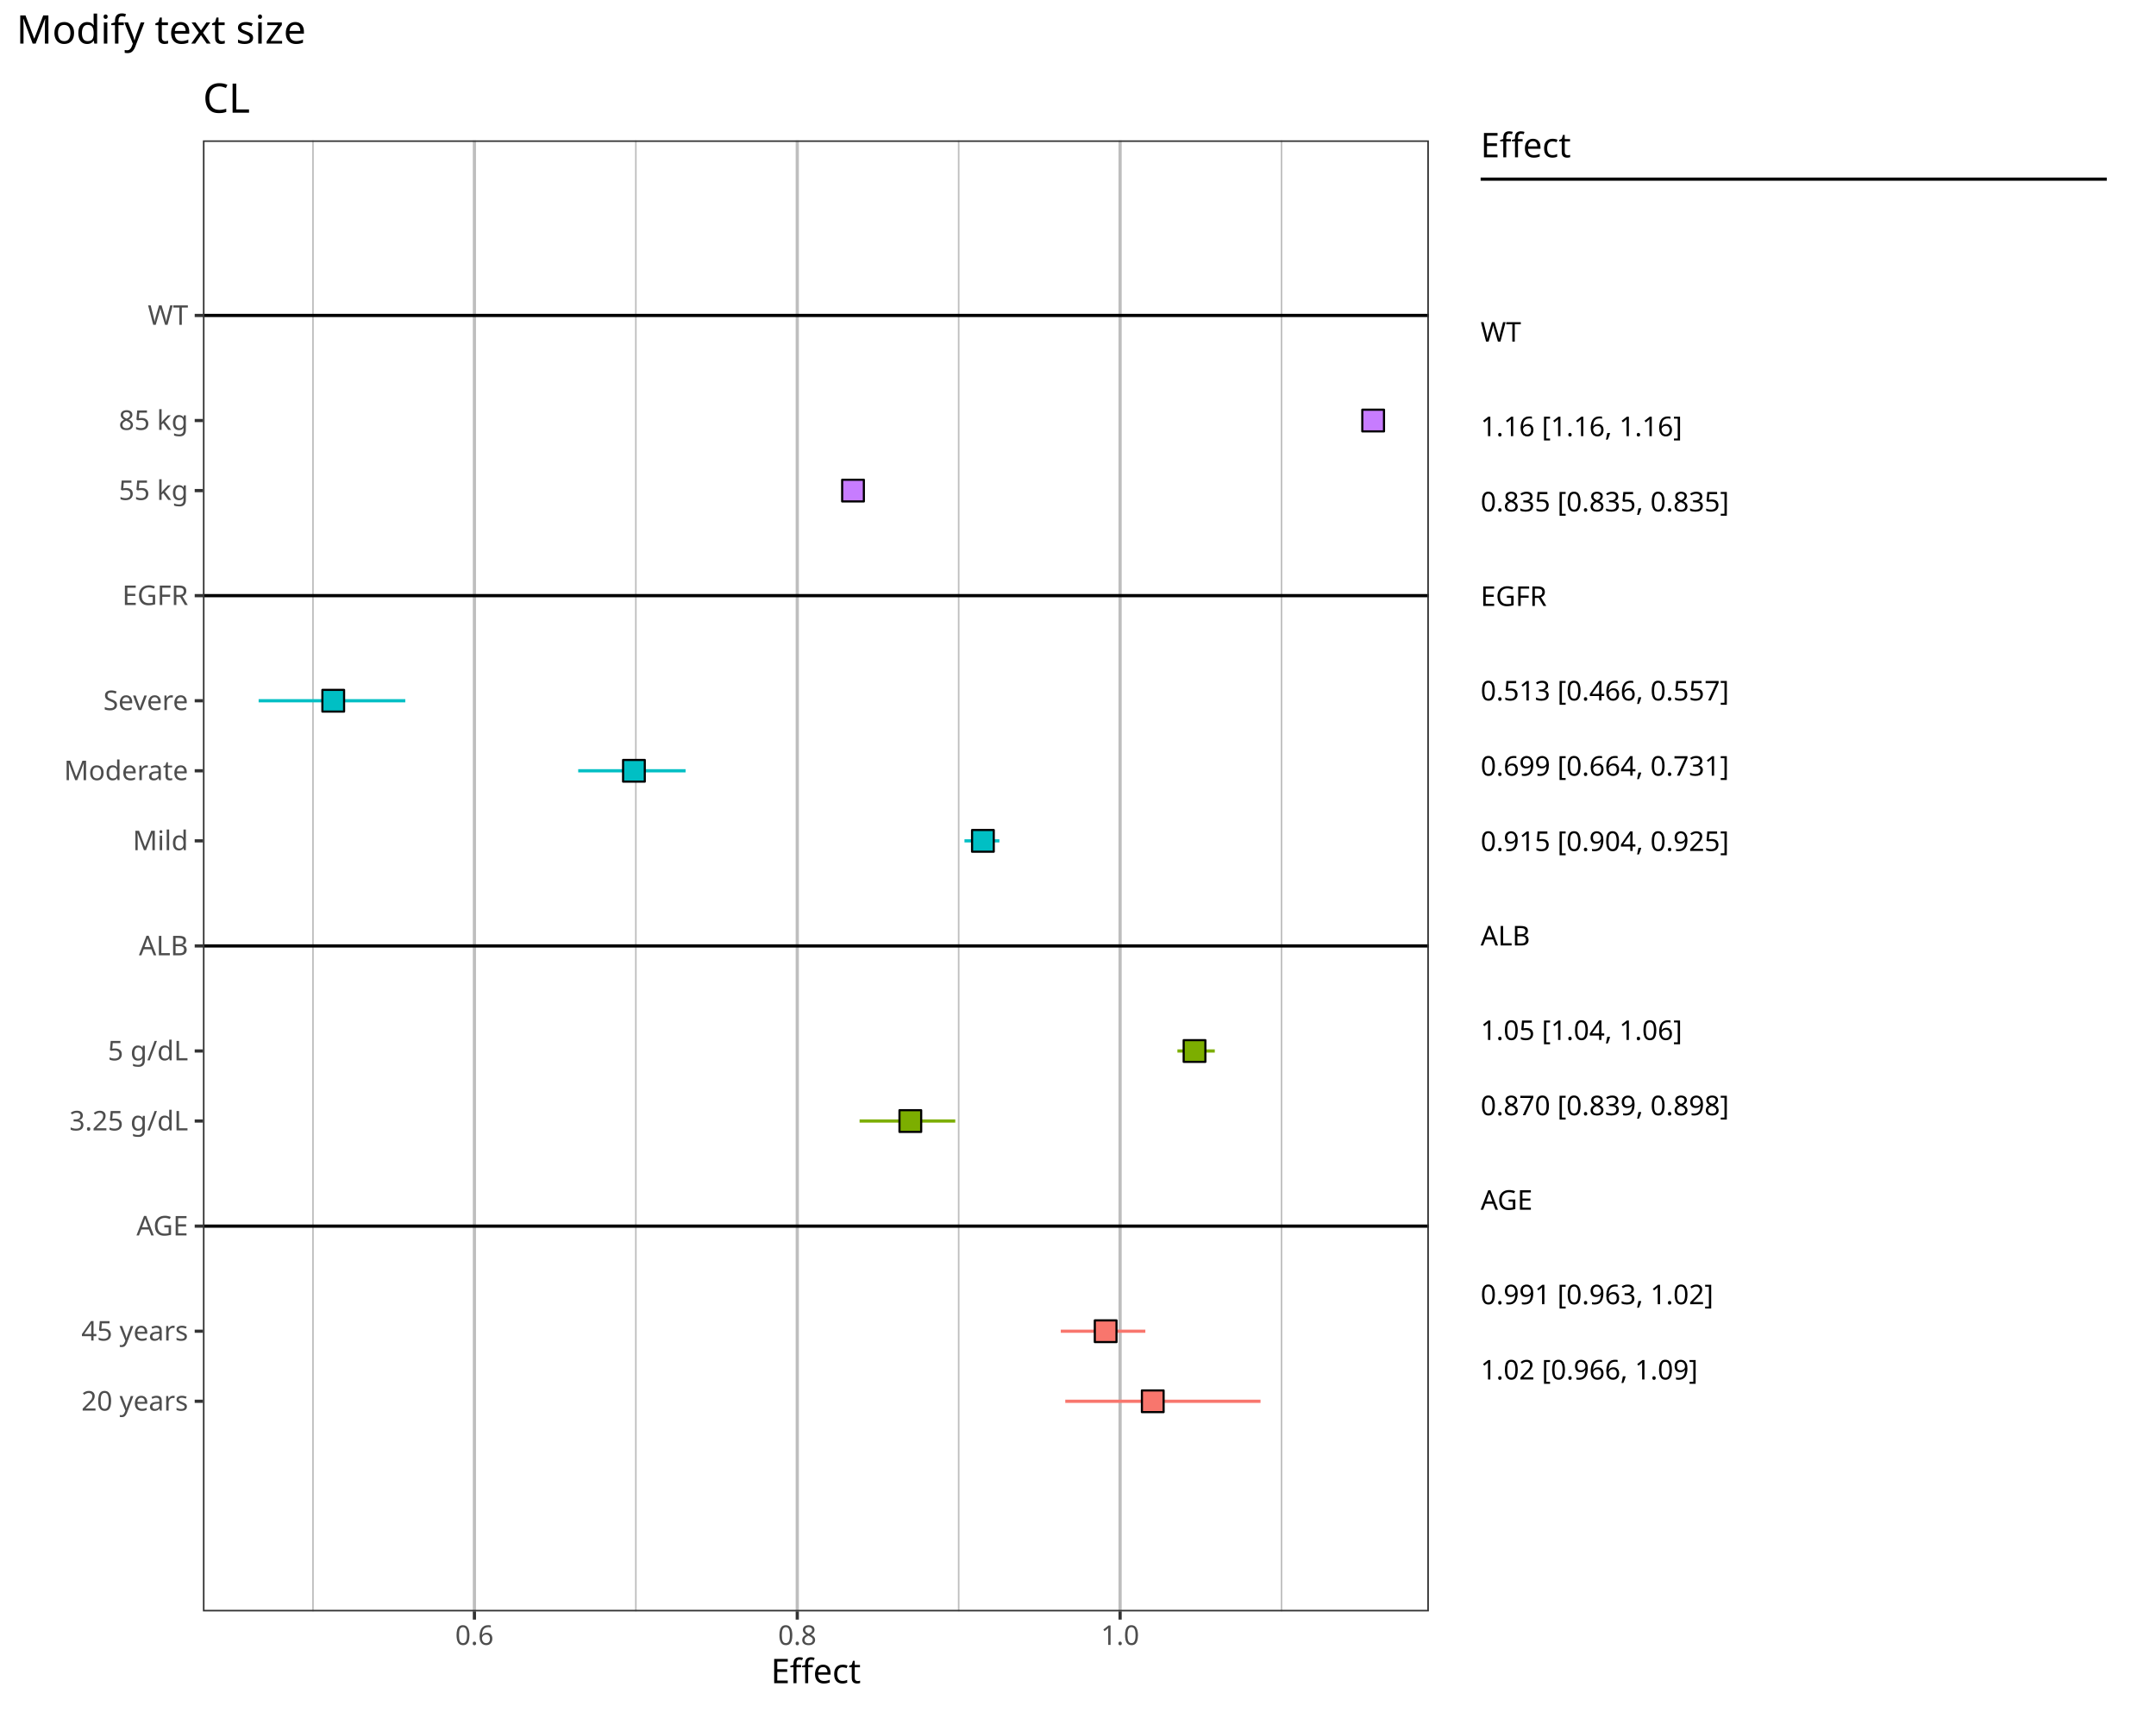
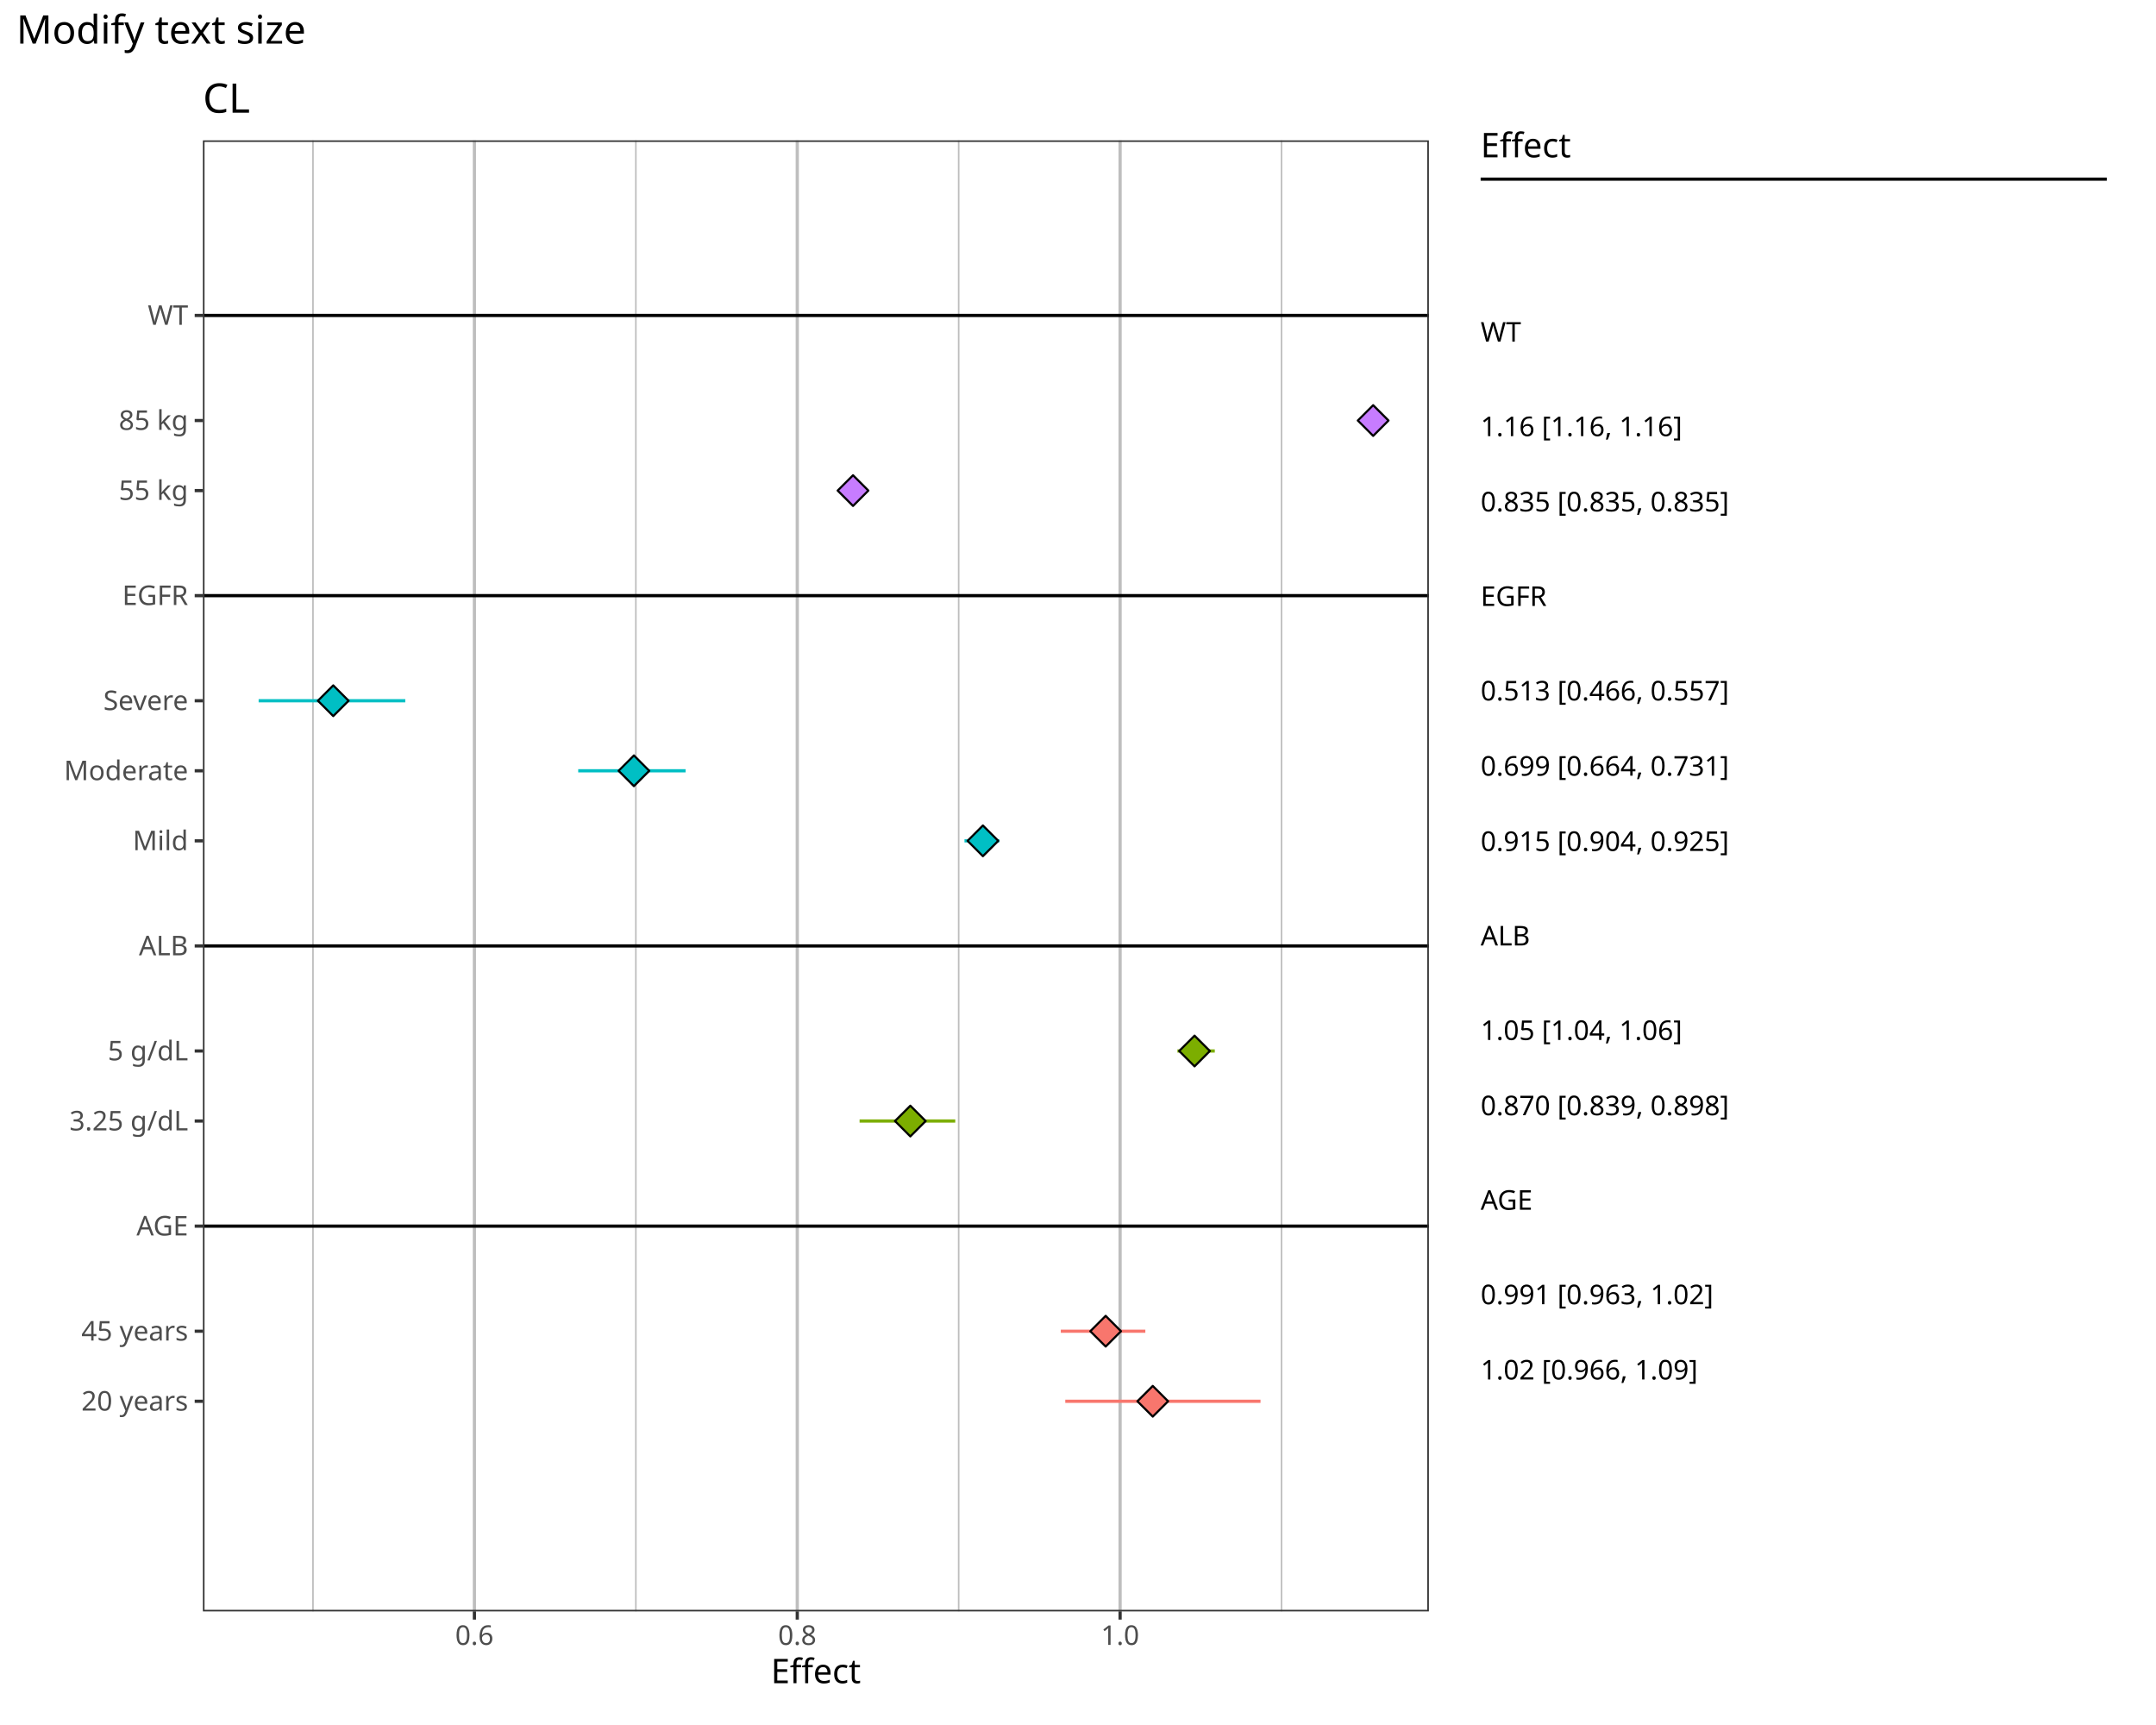
<svg xmlns="http://www.w3.org/2000/svg" class="svglite" data-engine-version="2.0" width="720.00pt" height="576.00pt" viewBox="0 0 720.00 576.00">
  <defs>
    <style type="text/css">
    .svglite line, .svglite polyline, .svglite polygon, .svglite path, .svglite rect, .svglite circle {
      fill: none;
      stroke: #000000;
      stroke-linecap: round;
      stroke-linejoin: round;
      stroke-miterlimit: 10.00;
    }
  </style>
  </defs>
  <rect width="100%" height="100%" style="stroke: none; fill: #FFFFFF;" />
  <defs>
    <clipPath id="cpMC4wMHw3MjAuMDB8MC4wMHw1NzYuMDA=">
      <rect x="0.00" y="0.00" width="720.00" height="576.00" />
    </clipPath>
  </defs>
  <g clip-path="url(#cpMC4wMHw3MjAuMDB8MC4wMHw1NzYuMDA=)">
    <rect x="0.00" y="0.00" width="720.00" height="576.00" style="stroke-width: 1.07; stroke: #FFFFFF; fill: #FFFFFF;" />
  </g>
  <defs>
    <clipPath id="cpNS40OHw3MTQuNTJ8MjIuNzh8NTcwLjUy">
      <rect x="5.48" y="22.78" width="709.04" height="547.74" />
    </clipPath>
  </defs>
  <g clip-path="url(#cpNS40OHw3MTQuNTJ8MjIuNzh8NTcwLjUy)">
</g>
  <g clip-path="url(#cpMC4wMHw3MjAuMDB8MC4wMHw1NzYuMDA=)">
</g>
  <defs>
    <clipPath id="cpNS40OHw0NzguMTd8MjIuNzh8NTcwLjUy">
      <rect x="5.48" y="22.78" width="472.69" height="547.74" />
    </clipPath>
  </defs>
  <g clip-path="url(#cpNS40OHw0NzguMTd8MjIuNzh8NTcwLjUy)">
    <rect x="5.48" y="22.78" width="472.69" height="547.74" style="stroke-width: 1.07; stroke: #FFFFFF; fill: #FFFFFF;" />
  </g>
  <g clip-path="url(#cpMC4wMHw3MjAuMDB8MC4wMHw1NzYuMDA=)">
</g>
  <defs>
    <clipPath id="cpNjcuNzZ8NDc3LjE4fDQ2Ljg2fDUzOC4wNw==">
      <rect x="67.76" y="46.86" width="409.42" height="491.22" />
    </clipPath>
  </defs>
  <g clip-path="url(#cpNjcuNzZ8NDc3LjE4fDQ2Ljg2fDUzOC4wNw==)">
    <rect x="67.76" y="46.86" width="409.42" height="491.22" style="stroke-width: 1.07; stroke: none; fill: #FFFFFF;" />
    <polyline points="104.52,538.07 104.52,46.86 " style="stroke-width: 0.53; stroke: #BEBEBE; stroke-linecap: butt;" />
    <polyline points="212.34,538.07 212.34,46.86 " style="stroke-width: 0.53; stroke: #BEBEBE; stroke-linecap: butt;" />
    <polyline points="320.15,538.07 320.15,46.86 " style="stroke-width: 0.53; stroke: #BEBEBE; stroke-linecap: butt;" />
    <polyline points="427.97,538.07 427.97,46.86 " style="stroke-width: 0.53; stroke: #BEBEBE; stroke-linecap: butt;" />
    <polyline points="158.43,538.07 158.43,46.86 " style="stroke-width: 1.07; stroke: #BEBEBE; stroke-linecap: butt;" />
    <polyline points="266.25,538.07 266.25,46.86 " style="stroke-width: 1.07; stroke: #BEBEBE; stroke-linecap: butt;" />
    <polyline points="374.06,538.07 374.06,46.86 " style="stroke-width: 1.07; stroke: #BEBEBE; stroke-linecap: butt;" />
    <line x1="-165.03" y1="538.07" x2="-165.03" y2="46.86" style="stroke-width: 1.07; stroke-dasharray: 1.42,4.27,5.69,4.27; stroke-linecap: butt;" />
    <polyline points="420.95,467.90 420.95,467.90 " style="stroke-width: 1.07; stroke: #F8766D; stroke-linecap: butt;" />
    <polyline points="420.95,467.90 355.75,467.90 " style="stroke-width: 1.07; stroke: #F8766D; stroke-linecap: butt;" />
    <polyline points="355.75,467.90 355.75,467.90 " style="stroke-width: 1.07; stroke: #F8766D; stroke-linecap: butt;" />
    <polyline points="382.49,444.51 382.49,444.51 " style="stroke-width: 1.07; stroke: #F8766D; stroke-linecap: butt;" />
    <polyline points="382.49,444.51 354.25,444.51 " style="stroke-width: 1.07; stroke: #F8766D; stroke-linecap: butt;" />
    <polyline points="354.25,444.51 354.25,444.51 " style="stroke-width: 1.07; stroke: #F8766D; stroke-linecap: butt;" />
    <polyline points="319.01,374.33 319.01,374.33 " style="stroke-width: 1.07; stroke: #7CAE00; stroke-linecap: butt;" />
    <polyline points="319.01,374.33 287.06,374.33 " style="stroke-width: 1.07; stroke: #7CAE00; stroke-linecap: butt;" />
    <polyline points="287.06,374.33 287.06,374.33 " style="stroke-width: 1.07; stroke: #7CAE00; stroke-linecap: butt;" />
    <polyline points="405.68,350.94 405.68,350.94 " style="stroke-width: 1.07; stroke: #7CAE00; stroke-linecap: butt;" />
    <polyline points="405.68,350.94 393.20,350.94 " style="stroke-width: 1.07; stroke: #7CAE00; stroke-linecap: butt;" />
    <polyline points="393.20,350.94 393.20,350.94 " style="stroke-width: 1.07; stroke: #7CAE00; stroke-linecap: butt;" />
    <polyline points="333.75,280.77 333.75,280.77 " style="stroke-width: 1.07; stroke: #00BFC4; stroke-linecap: butt;" />
    <polyline points="333.75,280.77 322.09,280.77 " style="stroke-width: 1.07; stroke: #00BFC4; stroke-linecap: butt;" />
    <polyline points="322.09,280.77 322.09,280.77 " style="stroke-width: 1.07; stroke: #00BFC4; stroke-linecap: butt;" />
    <polyline points="228.95,257.38 228.95,257.38 " style="stroke-width: 1.07; stroke: #00BFC4; stroke-linecap: butt;" />
    <polyline points="228.95,257.38 193.09,257.38 " style="stroke-width: 1.07; stroke: #00BFC4; stroke-linecap: butt;" />
    <polyline points="193.09,257.38 193.09,257.38 " style="stroke-width: 1.07; stroke: #00BFC4; stroke-linecap: butt;" />
    <polyline points="135.35,233.99 135.35,233.99 " style="stroke-width: 1.07; stroke: #00BFC4; stroke-linecap: butt;" />
    <polyline points="135.35,233.99 86.37,233.99 " style="stroke-width: 1.07; stroke: #00BFC4; stroke-linecap: butt;" />
    <polyline points="86.37,233.99 86.37,233.99 " style="stroke-width: 1.07; stroke: #00BFC4; stroke-linecap: butt;" />
    <polyline points="284.87,163.81 284.87,163.81 " style="stroke-width: 1.07; stroke: #C77CFF; stroke-linecap: butt;" />
    <polyline points="284.87,163.81 284.87,163.81 " style="stroke-width: 1.07; stroke: #C77CFF; stroke-linecap: butt;" />
    <polyline points="284.87,163.81 284.87,163.81 " style="stroke-width: 1.07; stroke: #C77CFF; stroke-linecap: butt;" />
    <polyline points="458.57,140.42 458.57,140.42 " style="stroke-width: 1.07; stroke: #C77CFF; stroke-linecap: butt;" />
    <polyline points="458.57,140.42 458.57,140.42 " style="stroke-width: 1.07; stroke: #C77CFF; stroke-linecap: butt;" />
    <polyline points="458.57,140.42 458.57,140.42 " style="stroke-width: 1.07; stroke: #C77CFF; stroke-linecap: butt;" />
-     <rect x="381.34" y="464.28" width="7.25" height="7.25" style="stroke-width: 0.71; fill: #F8766D;" />
-     <rect x="365.61" y="440.89" width="7.25" height="7.25" style="stroke-width: 0.71; fill: #F8766D;" />
-     <rect x="300.38" y="370.71" width="7.25" height="7.25" style="stroke-width: 0.71; fill: #7CAE00;" />
-     <rect x="395.29" y="347.32" width="7.25" height="7.25" style="stroke-width: 0.71; fill: #7CAE00;" />
-     <rect x="324.62" y="277.15" width="7.25" height="7.25" style="stroke-width: 0.71; fill: #00BFC4;" />
-     <rect x="208.08" y="253.75" width="7.25" height="7.25" style="stroke-width: 0.71; fill: #00BFC4;" />
-     <rect x="107.66" y="230.36" width="7.25" height="7.25" style="stroke-width: 0.71; fill: #00BFC4;" />
-     <rect x="281.24" y="160.19" width="7.25" height="7.25" style="stroke-width: 0.71; fill: #C77CFF;" />
-     <rect x="454.94" y="136.80" width="7.25" height="7.25" style="stroke-width: 0.71; fill: #C77CFF;" />
+     <polygon points="384.97,473.02 390.09,467.90 384.97,462.78 379.84,467.90 " style="stroke-width: 0.71; fill: #F8766D;" />
+     <polygon points="369.24,449.63 374.36,444.51 369.24,439.38 364.11,444.51 " style="stroke-width: 0.71; fill: #F8766D;" />
+     <polygon points="304.01,379.46 309.13,374.33 304.01,369.21 298.88,374.33 " style="stroke-width: 0.71; fill: #7CAE00;" />
+     <polygon points="398.92,356.07 404.04,350.94 398.92,345.82 393.79,350.94 " style="stroke-width: 0.71; fill: #7CAE00;" />
+     <polygon points="328.24,285.89 333.37,280.77 328.24,275.64 323.12,280.77 " style="stroke-width: 0.71; fill: #00BFC4;" />
+     <polygon points="211.70,262.50 216.82,257.38 211.70,252.25 206.58,257.38 " style="stroke-width: 0.71; fill: #00BFC4;" />
+     <polygon points="111.29,239.11 116.41,233.99 111.29,228.86 106.16,233.99 " style="stroke-width: 0.71; fill: #00BFC4;" />
+     <polygon points="284.87,168.94 289.99,163.81 284.87,158.69 279.74,163.81 " style="stroke-width: 0.71; fill: #C77CFF;" />
+     <polygon points="458.57,145.55 463.69,140.42 458.57,135.30 453.44,140.42 " style="stroke-width: 0.71; fill: #C77CFF;" />
    <line x1="67.76" y1="105.33" x2="477.18" y2="105.33" style="stroke-width: 1.07; stroke-linecap: butt;" />
    <line x1="67.76" y1="198.90" x2="477.18" y2="198.90" style="stroke-width: 1.07; stroke-linecap: butt;" />
    <line x1="67.76" y1="315.86" x2="477.18" y2="315.86" style="stroke-width: 1.07; stroke-linecap: butt;" />
    <line x1="67.76" y1="409.42" x2="477.18" y2="409.42" style="stroke-width: 1.07; stroke-linecap: butt;" />
    <rect x="67.76" y="46.86" width="409.42" height="491.22" style="stroke-width: 1.07; stroke: #333333;" />
  </g>
  <g clip-path="url(#cpMC4wMHw3MjAuMDB8MC4wMHw1NzYuMDA=)">
    <text x="62.83" y="108.46" text-anchor="end" style="font-size: 9.07px; fill: #4D4D4D; font-family: sans;" textLength="14.10px" lengthAdjust="spacingAndGlyphs">WT</text>
    <text x="62.83" y="143.54" text-anchor="end" style="font-size: 9.07px; fill: #4D4D4D; font-family: sans;" textLength="22.19px" lengthAdjust="spacingAndGlyphs">85 kg</text>
    <text x="62.83" y="166.93" text-anchor="end" style="font-size: 9.07px; fill: #4D4D4D; font-family: sans;" textLength="22.19px" lengthAdjust="spacingAndGlyphs">55 kg</text>
    <text x="62.83" y="202.02" text-anchor="end" style="font-size: 9.07px; fill: #4D4D4D; font-family: sans;" textLength="25.20px" lengthAdjust="spacingAndGlyphs">EGFR</text>
    <text x="62.83" y="237.11" text-anchor="end" style="font-size: 9.07px; fill: #4D4D4D; font-family: sans;" textLength="28.75px" lengthAdjust="spacingAndGlyphs">Severe</text>
    <text x="62.83" y="260.50" text-anchor="end" style="font-size: 9.07px; fill: #4D4D4D; font-family: sans;" textLength="38.33px" lengthAdjust="spacingAndGlyphs">Moderate</text>
    <text x="62.83" y="283.89" text-anchor="end" style="font-size: 9.07px; fill: #4D4D4D; font-family: sans;" textLength="16.63px" lengthAdjust="spacingAndGlyphs">Mild</text>
    <text x="62.83" y="318.98" text-anchor="end" style="font-size: 9.07px; fill: #4D4D4D; font-family: sans;" textLength="17.15px" lengthAdjust="spacingAndGlyphs">ALB</text>
    <text x="62.83" y="354.06" text-anchor="end" style="font-size: 9.07px; fill: #4D4D4D; font-family: sans;" textLength="25.22px" lengthAdjust="spacingAndGlyphs">5 g/dL</text>
    <text x="62.83" y="377.46" text-anchor="end" style="font-size: 9.07px; fill: #4D4D4D; font-family: sans;" textLength="37.83px" lengthAdjust="spacingAndGlyphs">3.25 g/dL</text>
    <text x="62.83" y="412.54" text-anchor="end" style="font-size: 9.07px; fill: #4D4D4D; font-family: sans;" textLength="19.16px" lengthAdjust="spacingAndGlyphs">AGE</text>
    <text x="62.83" y="447.63" text-anchor="end" style="font-size: 9.07px; fill: #4D4D4D; font-family: sans;" textLength="34.80px" lengthAdjust="spacingAndGlyphs">45 years</text>
    <text x="62.83" y="471.02" text-anchor="end" style="font-size: 9.07px; fill: #4D4D4D; font-family: sans;" textLength="34.80px" lengthAdjust="spacingAndGlyphs">20 years</text>
    <polyline points="65.02,105.33 67.76,105.33 " style="stroke-width: 1.07; stroke: #333333; stroke-linecap: butt;" />
    <polyline points="65.02,140.42 67.76,140.42 " style="stroke-width: 1.07; stroke: #333333; stroke-linecap: butt;" />
    <polyline points="65.02,163.81 67.76,163.81 " style="stroke-width: 1.07; stroke: #333333; stroke-linecap: butt;" />
    <polyline points="65.02,198.90 67.76,198.90 " style="stroke-width: 1.07; stroke: #333333; stroke-linecap: butt;" />
    <polyline points="65.02,233.99 67.76,233.99 " style="stroke-width: 1.07; stroke: #333333; stroke-linecap: butt;" />
    <polyline points="65.02,257.38 67.76,257.38 " style="stroke-width: 1.07; stroke: #333333; stroke-linecap: butt;" />
    <polyline points="65.02,280.77 67.76,280.77 " style="stroke-width: 1.07; stroke: #333333; stroke-linecap: butt;" />
    <polyline points="65.02,315.86 67.76,315.86 " style="stroke-width: 1.07; stroke: #333333; stroke-linecap: butt;" />
    <polyline points="65.02,350.94 67.76,350.94 " style="stroke-width: 1.07; stroke: #333333; stroke-linecap: butt;" />
    <polyline points="65.02,374.33 67.76,374.33 " style="stroke-width: 1.07; stroke: #333333; stroke-linecap: butt;" />
    <polyline points="65.02,409.42 67.76,409.42 " style="stroke-width: 1.07; stroke: #333333; stroke-linecap: butt;" />
    <polyline points="65.02,444.51 67.76,444.51 " style="stroke-width: 1.07; stroke: #333333; stroke-linecap: butt;" />
    <polyline points="65.02,467.90 67.76,467.90 " style="stroke-width: 1.07; stroke: #333333; stroke-linecap: butt;" />
    <polyline points="158.43,540.81 158.43,538.07 " style="stroke-width: 1.07; stroke: #333333; stroke-linecap: butt;" />
    <polyline points="266.25,540.81 266.25,538.07 " style="stroke-width: 1.07; stroke: #333333; stroke-linecap: butt;" />
    <polyline points="374.06,540.81 374.06,538.07 " style="stroke-width: 1.07; stroke: #333333; stroke-linecap: butt;" />
    <text x="158.43" y="549.25" text-anchor="middle" style="font-size: 9.07px; fill: #4D4D4D; font-family: sans;" textLength="12.61px" lengthAdjust="spacingAndGlyphs">0.6</text>
    <text x="266.25" y="549.25" text-anchor="middle" style="font-size: 9.07px; fill: #4D4D4D; font-family: sans;" textLength="12.61px" lengthAdjust="spacingAndGlyphs">0.8</text>
    <text x="374.06" y="549.25" text-anchor="middle" style="font-size: 9.07px; fill: #4D4D4D; font-family: sans;" textLength="12.61px" lengthAdjust="spacingAndGlyphs">1.0</text>
    <text x="272.47" y="562.04" text-anchor="middle" style="font-size: 11.34px; font-family: sans;" textLength="29.00px" lengthAdjust="spacingAndGlyphs">Effect</text>
    <text x="67.76" y="37.63" style="font-size: 13.61px; font-family: sans;" textLength="17.40px" lengthAdjust="spacingAndGlyphs">CL</text>
  </g>
  <defs>
    <clipPath id="cpNDc4LjE3fDcxNC41MnwyMi43OHw1NzAuNTI=">
      <rect x="478.17" y="22.78" width="236.35" height="547.74" />
    </clipPath>
  </defs>
  <g clip-path="url(#cpNDc4LjE3fDcxNC41MnwyMi43OHw1NzAuNTI=)">
    <rect x="478.17" y="22.78" width="236.35" height="547.74" style="stroke-width: 1.07; stroke: #FFFFFF; fill: #FFFFFF;" />
  </g>
  <g clip-path="url(#cpMC4wMHw3MjAuMDB8MC4wMHw1NzYuMDA=)">
</g>
  <defs>
    <clipPath id="cpNDk0LjQ2fDcwMy41NnwyOC4yNnw1MzguMDc=">
      <rect x="494.46" y="28.26" width="209.11" height="509.81" />
    </clipPath>
  </defs>
  <g clip-path="url(#cpNDk0LjQ2fDcwMy41NnwyOC4yNnw1MzguMDc=)">
    <rect x="494.46" y="28.26" width="209.11" height="509.81" style="stroke-width: 1.07; stroke: none; fill: #FFFFFF;" />
    <text x="494.46" y="114.08" style="font-size: 9.10px; font-family: sans;" textLength="14.15px" lengthAdjust="spacingAndGlyphs">WT</text>
    <text x="494.46" y="145.64" style="font-size: 9.10px; font-family: sans;" textLength="65.81px" lengthAdjust="spacingAndGlyphs">1.16 [1.16, 1.16]</text>
    <text x="494.46" y="170.77" style="font-size: 9.10px; font-family: sans;" textLength="81.00px" lengthAdjust="spacingAndGlyphs">0.835 [0.835, 0.835]</text>
    <text x="494.46" y="202.33" style="font-size: 9.10px; font-family: sans;" textLength="25.30px" lengthAdjust="spacingAndGlyphs">EGFR</text>
    <text x="494.46" y="233.89" style="font-size: 9.10px; font-family: sans;" textLength="81.00px" lengthAdjust="spacingAndGlyphs">0.513 [0.466, 0.557]</text>
    <text x="494.46" y="259.01" style="font-size: 9.10px; font-family: sans;" textLength="81.00px" lengthAdjust="spacingAndGlyphs">0.699 [0.664, 0.731]</text>
    <text x="494.46" y="284.14" style="font-size: 9.10px; font-family: sans;" textLength="81.00px" lengthAdjust="spacingAndGlyphs">0.915 [0.904, 0.925]</text>
    <text x="494.46" y="315.70" style="font-size: 9.10px; font-family: sans;" textLength="17.21px" lengthAdjust="spacingAndGlyphs">ALB</text>
    <text x="494.46" y="347.26" style="font-size: 9.10px; font-family: sans;" textLength="65.81px" lengthAdjust="spacingAndGlyphs">1.05 [1.04, 1.06]</text>
    <text x="494.46" y="372.39" style="font-size: 9.10px; font-family: sans;" textLength="81.00px" lengthAdjust="spacingAndGlyphs">0.870 [0.839, 0.898]</text>
    <text x="494.46" y="403.95" style="font-size: 9.10px; font-family: sans;" textLength="19.23px" lengthAdjust="spacingAndGlyphs">AGE</text>
    <text x="494.46" y="435.50" style="font-size: 9.10px; font-family: sans;" textLength="75.94px" lengthAdjust="spacingAndGlyphs">0.991 [0.963, 1.02]</text>
    <text x="494.46" y="460.63" style="font-size: 9.10px; font-family: sans;" textLength="70.88px" lengthAdjust="spacingAndGlyphs">1.02 [0.966, 1.09]</text>
    <text x="494.46" y="52.54" style="font-size: 11.38px; font-family: sans;" textLength="29.10px" lengthAdjust="spacingAndGlyphs">Effect</text>
    <line x1="494.46" y1="59.82" x2="703.56" y2="59.82" style="stroke-width: 1.07; stroke-linecap: butt;" />
  </g>
  <g clip-path="url(#cpMC4wMHw3MjAuMDB8MC4wMHw1NzYuMDA=)">
    <polyline points="494.46,538.07 703.56,538.07 " style="stroke-width: 1.07; stroke: #FFFFFF; stroke-linecap: butt;" />
    <polyline points="494.46,540.81 494.46,538.07 " style="stroke-width: 1.07; stroke: #FFFFFF; stroke-linecap: butt;" />
    <polyline points="546.73,540.81 546.73,538.07 " style="stroke-width: 1.07; stroke: #FFFFFF; stroke-linecap: butt;" />
    <polyline points="599.01,540.81 599.01,538.07 " style="stroke-width: 1.07; stroke: #FFFFFF; stroke-linecap: butt;" />
    <polyline points="651.29,540.81 651.29,538.07 " style="stroke-width: 1.07; stroke: #FFFFFF; stroke-linecap: butt;" />
    <polyline points="703.56,540.81 703.56,538.07 " style="stroke-width: 1.07; stroke: #FFFFFF; stroke-linecap: butt;" />
    <text x="494.46" y="549.25" text-anchor="middle" style="font-size: 9.07px; fill: #FFFFFF; font-family: sans;" textLength="17.66px" lengthAdjust="spacingAndGlyphs">1.00</text>
    <text x="546.73" y="549.25" text-anchor="middle" style="font-size: 9.07px; fill: #FFFFFF; font-family: sans;" textLength="17.66px" lengthAdjust="spacingAndGlyphs">1.05</text>
    <text x="599.01" y="549.25" text-anchor="middle" style="font-size: 9.07px; fill: #FFFFFF; font-family: sans;" textLength="17.66px" lengthAdjust="spacingAndGlyphs">1.10</text>
    <text x="651.29" y="549.25" text-anchor="middle" style="font-size: 9.07px; fill: #FFFFFF; font-family: sans;" textLength="17.66px" lengthAdjust="spacingAndGlyphs">1.15</text>
    <text x="703.56" y="549.25" text-anchor="middle" style="font-size: 9.07px; fill: #FFFFFF; font-family: sans;" textLength="17.66px" lengthAdjust="spacingAndGlyphs">1.20</text>
    <text x="5.48" y="14.56" style="font-size: 13.20px; font-family: sans;" textLength="90.98px" lengthAdjust="spacingAndGlyphs">Modify text size</text>
  </g>
</svg>
